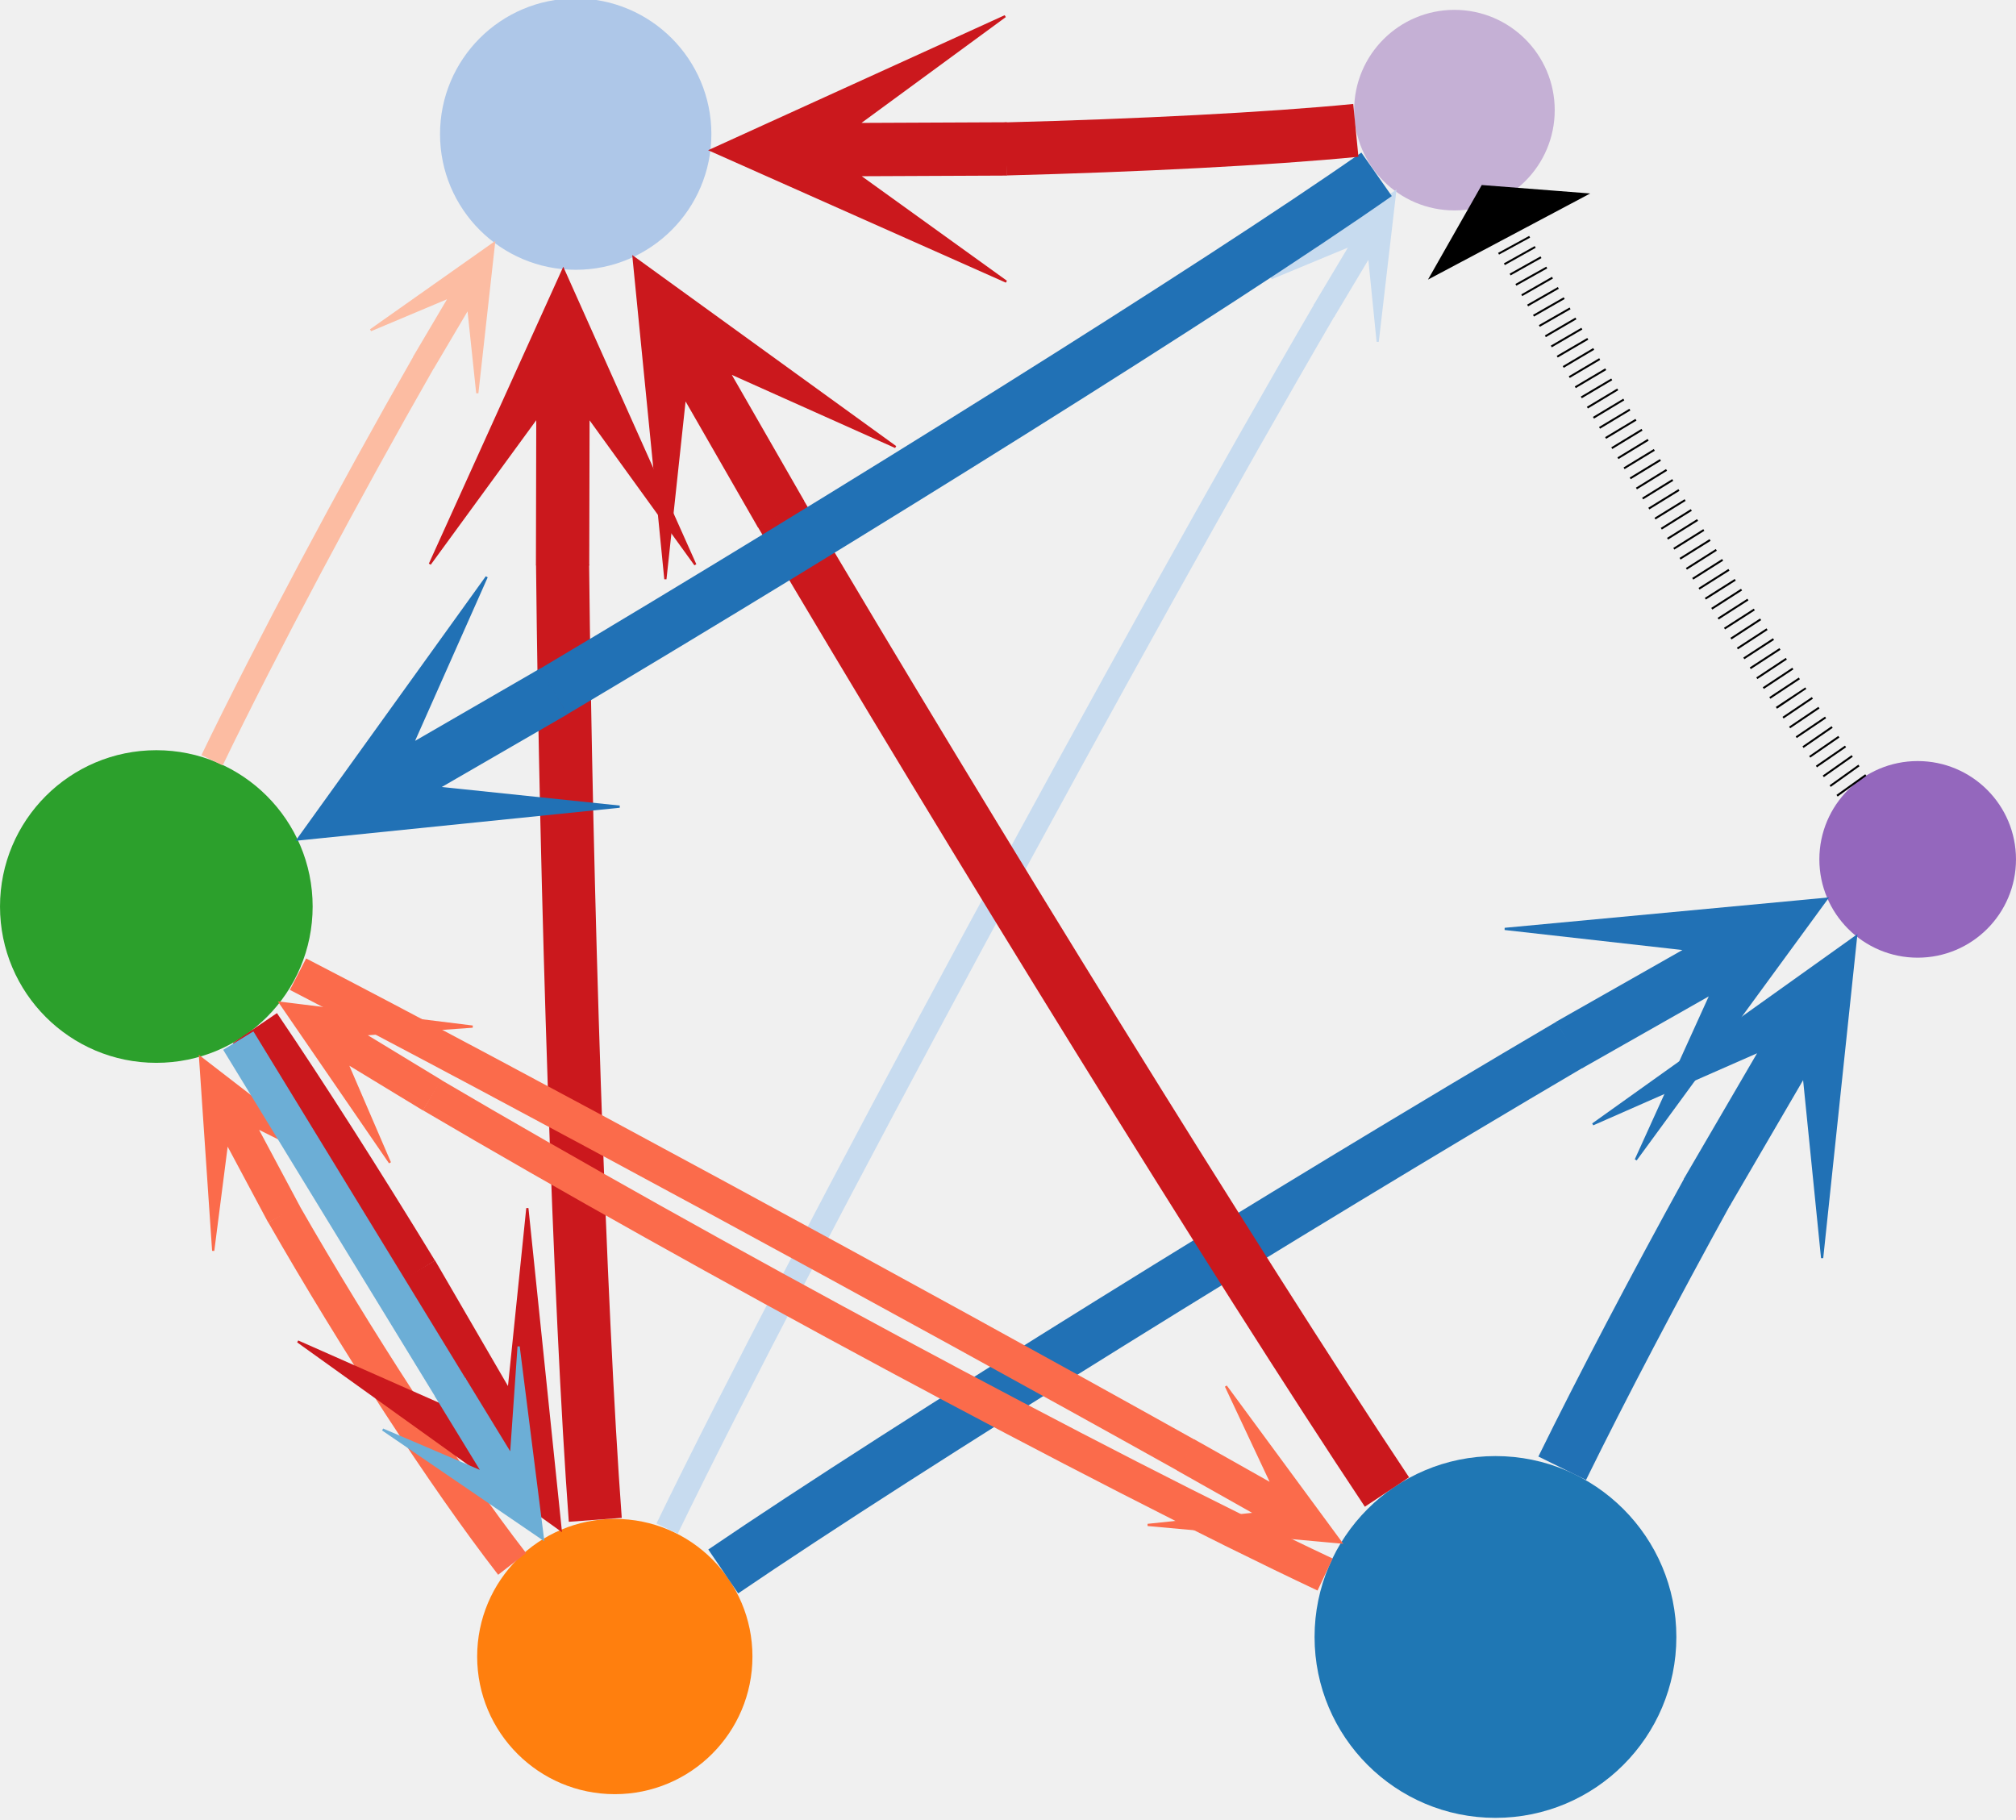
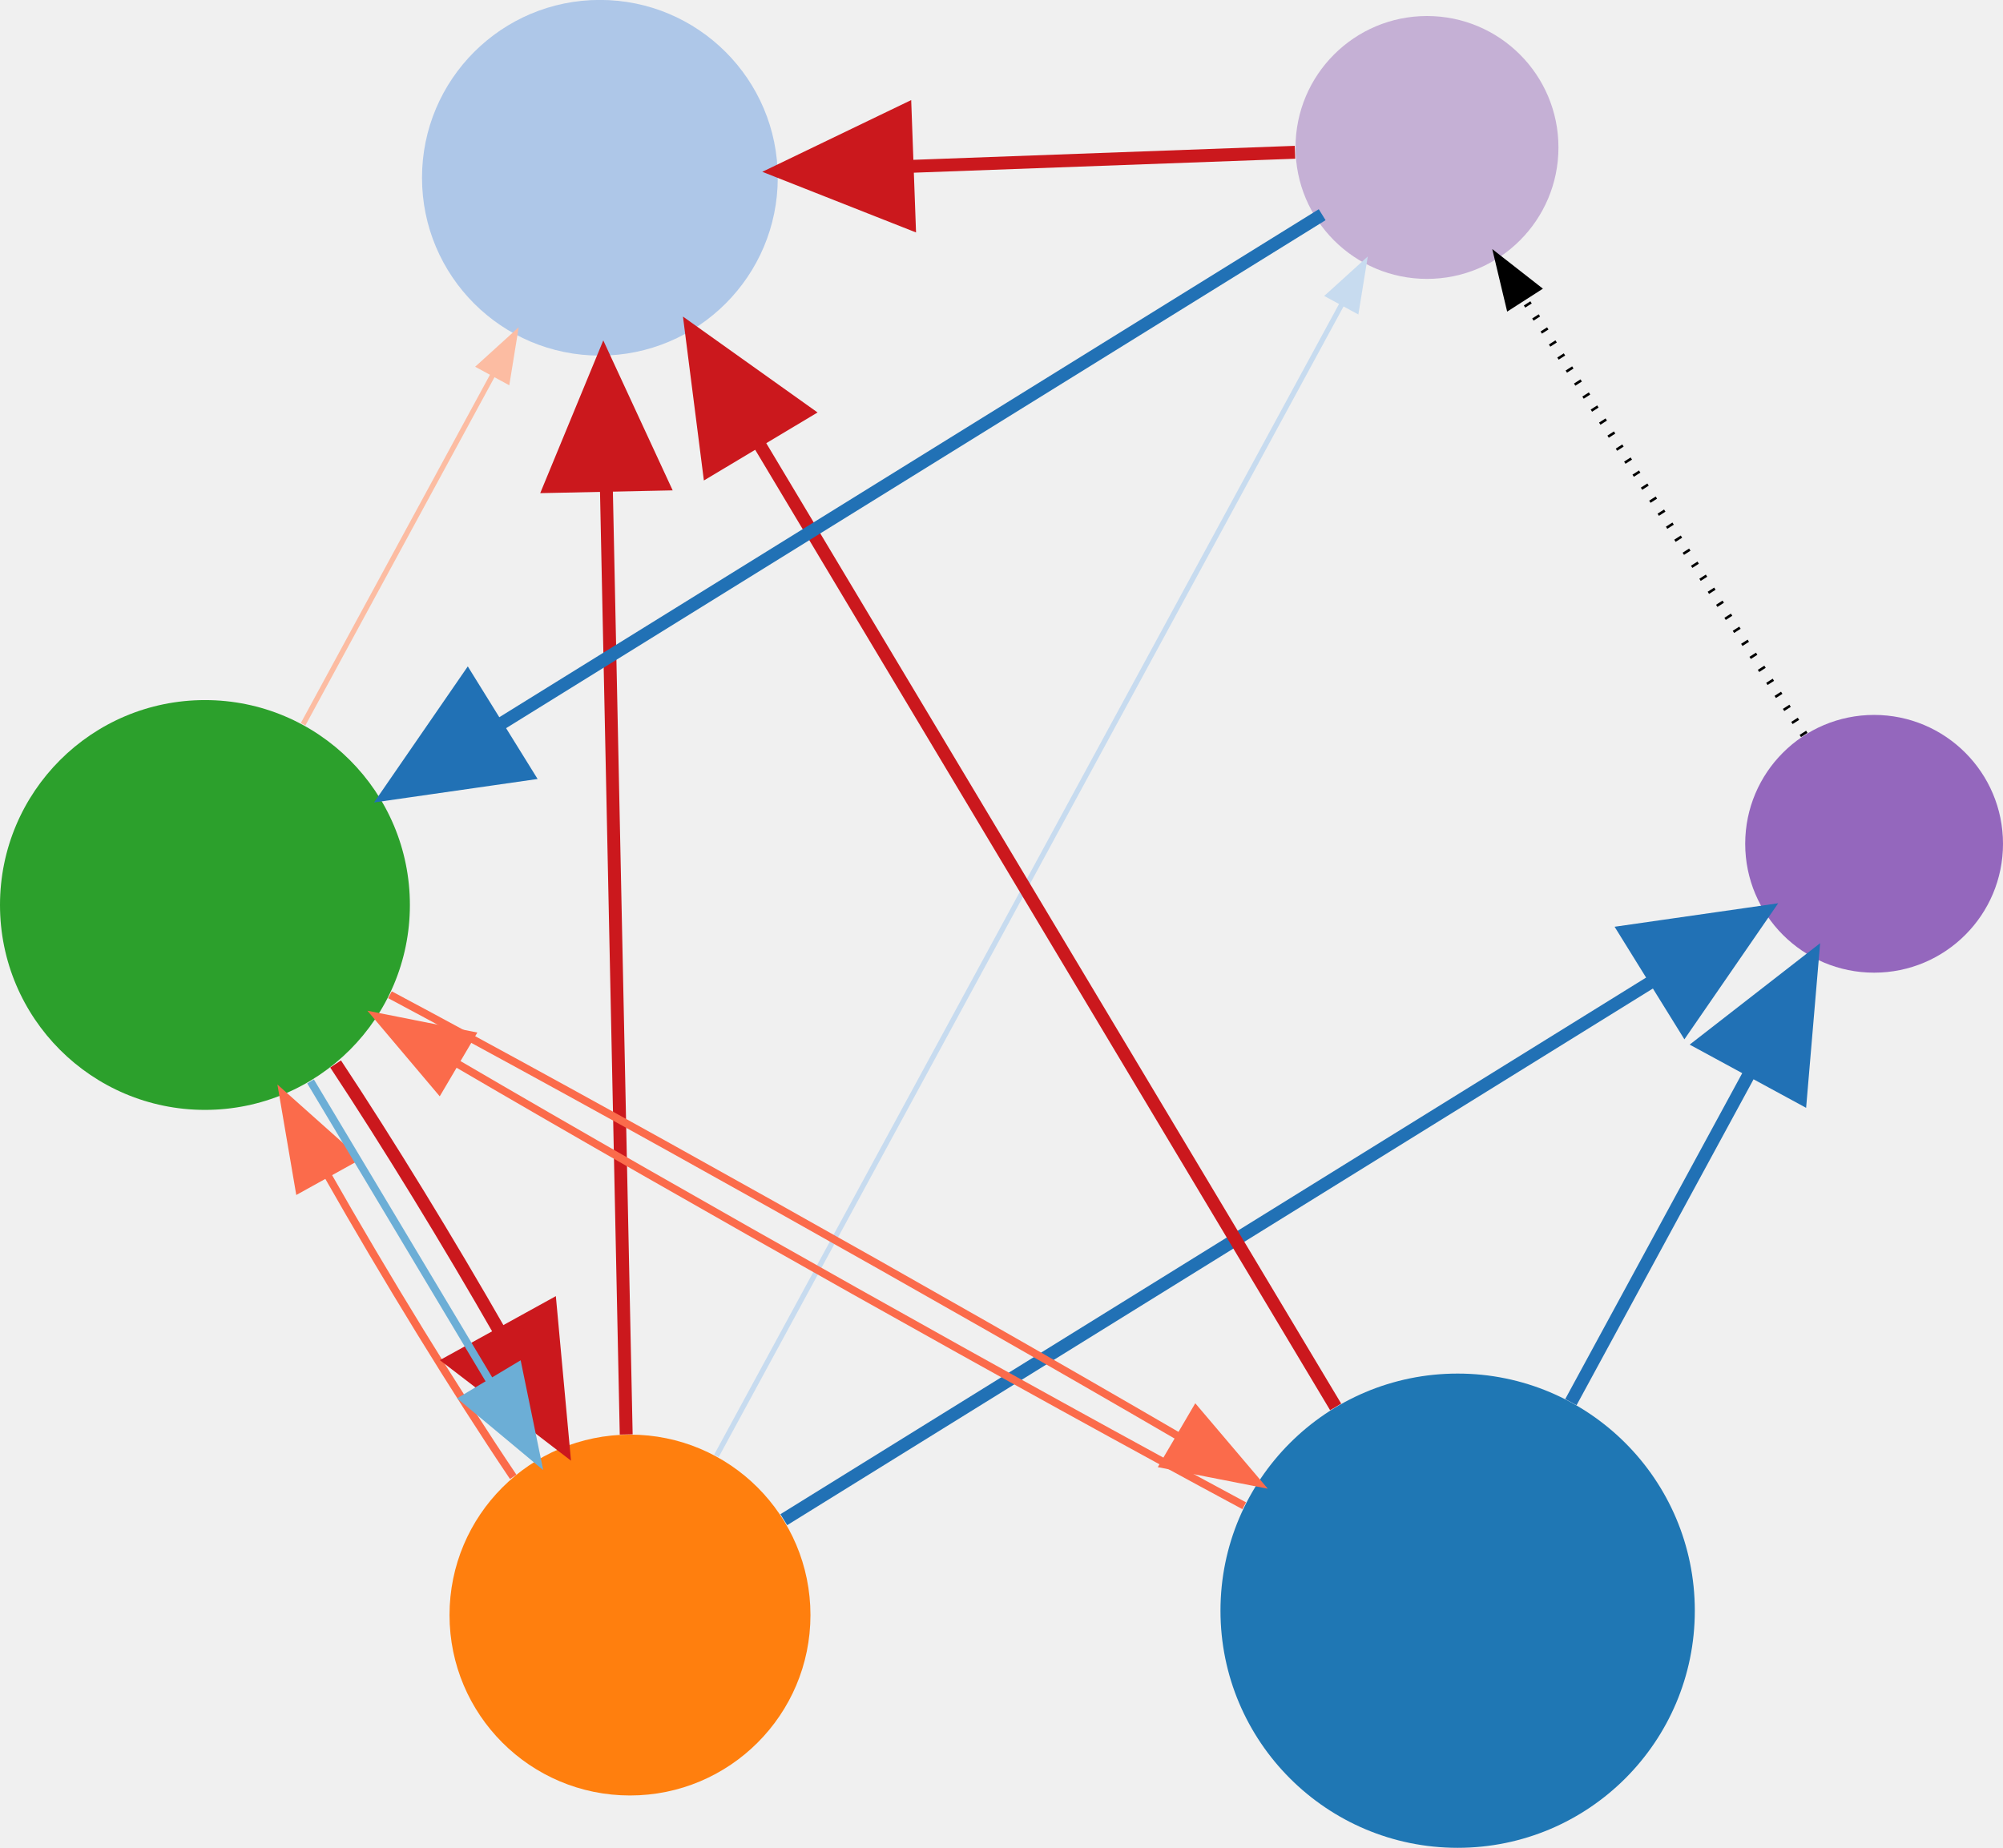
- <svg xmlns="http://www.w3.org/2000/svg" width="191.287pt" height="172.639pt" viewBox="0 0 191.505 172.639" version="1.1" id="svg1202">
-   <defs id="defs1206" />
-   <polygon points="" id="polygon337" style="fill:#ffffff;stroke:#ffffff;stroke-width:0" transform="matrix(0.186786,0,0,0.186786,147.6988,320.3427)" />
-   <polygon points="" id="polygon491" style="fill:#ffffff;stroke:#ffffff;stroke-width:0" transform="matrix(0.186786,0,0,0.186786,147.6988,320.3427)" />
-   <polygon points="" id="polygon1037" style="fill:#ffffff;stroke:#ffffff;stroke-width:0" transform="matrix(0.186786,0,0,0.186786,147.6988,320.3427)" />
-   <polygon points="" id="polygon1163" style="fill:#ffffff;stroke:#ffffff;stroke-width:0" transform="matrix(0.186786,0,0,0.186786,147.6988,320.3427)" />
-   <g id="g3978" transform="translate(-0.7471452,-0.9927342)">
-     <circle style="fill:#ff7f0e;stroke:#000000;stroke-width:0" r="13.075" id="ellipse138" cy="158.256" cx="59.149" />
-     <circle style="fill:#1f77b4;stroke:#000000;stroke-width:0" r="17.184" id="ellipse149" cy="156.398" cx="142.805" />
-     <circle style="fill:#9467bd;stroke:#000000;stroke-width:0" r="9.339" id="ellipse160" cy="82.53" cx="182.912" />
-     <circle style="fill:#c5b0d5;stroke:#000000;stroke-width:0" r="9.526" id="ellipse171" cy="11.357" cx="138.908" />
-     <circle style="fill:#2ca02c;stroke:#000000;stroke-width:0" r="14.849" id="ellipse180" cy="87.009" cx="15.597" />
-     <circle style="fill:#aec7e8;stroke:#000000;stroke-width:0" r="12.888" id="ellipse189" cy="13.635" cx="55.435" />
-     <g transform="matrix(0.186786,0,0,0.186786,148.4459,321.3354)" id="edge108" class="edge">
-       <path d="m -408.001,-879.235 c 10.678,0.94 17.929,2.991 17.929,6.155 0,3.115 -7.026,5.152 -17.431,6.111" id="path853" style="fill:none;stroke:#ffffff;stroke-width:0" />
-       <polygon points="" id="polygon855" style="fill:#ffffff;stroke:#ffffff;stroke-width:0" />
-     </g>
-     <g transform="matrix(0.186786,0,0,0.186786,148.4459,321.3354)" id="edge109" class="edge">
-       <path d="m -408.204,-879.695 c 76.81,-3.766 200.553,-6.69 285.399,-6.865" id="path860" style="fill:none;stroke:#ffffff;stroke-width:0" />
-       <polygon points="" id="polygon862" style="fill:#ffffff;stroke:#ffffff;stroke-width:0" />
-     </g>
-     <path style="fill:none;stroke:#2171b5;stroke-width:5.043" id="path867" d="M 69.449,150.175 C 86.924,138.28 123.057,115.891 149.88,100.119" />
-     <polygon transform="matrix(0.186786,0,0,0.186786,148.4459,321.3354)" style="fill:#2171b5;stroke:#2171b5;stroke-width:1.118;stroke-miterlimit:4;stroke-dasharray:none" id="polygon869" points="138.289,-1258.48 -25.481,-1243.13 66.648,-1232.76 1.424,-1195.73 7.842,-1184.42 14.26,-1173.12 79.483,-1210.15 41.166,-1125.72 " />
-     <g transform="matrix(0.186786,0,0,0.186786,148.4459,321.3354)" id="edge110" class="edge">
-       <path d="m -414.446,-902.482 c 135.608,-74.183 449.367,-266.568 559.774,-343.738" id="path874" style="fill:none;stroke:#ffffff;stroke-width:0" />
-       <polygon points="" id="polygon876" style="fill:#ffffff;stroke:#ffffff;stroke-width:0" />
-     </g>
-     <path style="fill:none;stroke:#c7dbef;stroke-width:2.241" id="path881" d="M 64.115,146.107 C 76.5,120.527 108.685,61.001 126.563,30.343" />
-     <polygon transform="matrix(0.186786,0,0,0.186786,148.4459,321.3354)" style="fill:#c7dbef;stroke:#c7dbef;stroke-width:1.118;stroke-miterlimit:4;stroke-dasharray:none" id="polygon883" points="-81.22,-1618.01 -144.173,-1574.08 -103.899,-1590.79 -121.856,-1560.74 -117.135,-1557.92 -112.414,-1555.1 -94.457,-1585.14 -90.097,-1541.76 " />
-     <path style="fill:none;stroke:#fb6b4b;stroke-width:3.362" id="path895" d="m 49.397,149.459 c -6.473,-8.355 -14.849,-21.313 -21.705,-33.275" />
-     <polygon transform="matrix(0.186786,0,0,0.186786,148.4459,321.3354)" style="fill:#fb6b4b;stroke:#fb6b4b;stroke-width:1.118;stroke-miterlimit:4;stroke-dasharray:none" id="polygon897" points="-688.99,-1177.9 -682.312,-1079.43 -675.287,-1134.2 -654.086,-1094.51 -646.588,-1098.51 -639.091,-1102.52 -660.292,-1142.21 -610.865,-1117.59 " />
-     <g transform="matrix(0.186786,0,0,0.186786,148.4459,321.3354)" id="edge112" class="edge">
-       <path d="m -496.181,-941.021 c -34.609,-73.859 -105.133,-189.899 -156.705,-258.359" id="path902" style="fill:none;stroke:#ffffff;stroke-width:0" />
-       <polygon points="" id="polygon904" style="fill:#ffffff;stroke:#ffffff;stroke-width:0" />
-     </g>
-     <path style="fill:none;stroke:#cb181d;stroke-width:5.043" id="path909" d="M 57.294,145.27 C 55.79,125.038 54.507,85.145 54.188,54.553" />
-     <polygon transform="matrix(0.186786,0,0,0.186786,148.4459,321.3354)" style="fill:#cb181d;stroke:#cb181d;stroke-width:1.118;stroke-miterlimit:4;stroke-dasharray:none" id="polygon911" points="-504.28,-1578.53 -572.128,-1428.68 -517.454,-1503.56 -517.628,-1428.56 -504.628,-1428.53 -491.628,-1428.5 -491.454,-1503.5 -437.128,-1428.37 " />
-     <g transform="matrix(0.186786,0,0,0.186786,148.4459,321.3354)" id="edge113" class="edge">
-       <path d="m -471.722,-943.022 c 3.367,-147.518 -5.413,-488.958 -16.354,-635.488" id="path916" style="fill:none;stroke:#ffffff;stroke-width:0" />
-       <polygon points="" id="polygon918" style="fill:#ffffff;stroke:#ffffff;stroke-width:0" />
-     </g>
-     <g transform="matrix(0.186786,0,0,0.186786,148.4459,321.3354)" id="edge114" class="edge">
-       <path d="m -122.059,-875.411 c -84.66,3.6 -208.507,6.183 -285.583,5.84" id="path923" style="fill:none;stroke:#ffffff;stroke-width:0" />
-       <polygon points="" id="polygon925" style="fill:#ffffff;stroke:#ffffff;stroke-width:0" />
-     </g>
-     <path style="fill:none;stroke:#2171b5;stroke-width:5.043" id="path937" d="m 149.145,140.37 c 3.79,-7.714 8.798,-17.238 13.8,-26.318" />
-     <polygon transform="matrix(0.186786,0,0,0.186786,148.4459,321.3354)" style="fill:#2171b5;stroke:#2171b5;stroke-width:1.118;stroke-miterlimit:4;stroke-dasharray:none" id="polygon939" points="153.201,-1239.31 19.319,-1143.75 104.183,-1181.08 66.396,-1116.29 77.625,-1109.74 88.855,-1103.19 126.642,-1167.98 135.932,-1075.73 " />
-     <g transform="matrix(0.186786,0,0,0.186786,148.4459,321.3354)" id="edge116" class="edge">
-       <path d="M 23.286,-958.229 C 71.113,-1038.35 137.755,-1162.66 168.54,-1230.49" id="path944" style="fill:none;stroke:#ffffff;stroke-width:0" />
-       <polygon points="" id="polygon946" style="fill:#ffffff;stroke:#ffffff;stroke-width:0" />
-     </g>
-     <g transform="matrix(0.186786,0,0,0.186786,148.4459,321.3354)" id="edge117" class="edge">
-       <path d="M -37.225,-975.032 C -44.87,-1139.5 -53.659,-1478.78 -53.252,-1608.01" id="path951" style="fill:none;stroke:#ffffff;stroke-width:0" />
-       <polygon points="" id="polygon953" style="fill:#ffffff;stroke:#ffffff;stroke-width:0" />
-     </g>
-     <path style="fill:none;stroke:#fb6b4b;stroke-width:3.362" id="path958" d="M 126.621,150.467 C 105.216,140.385 67.272,119.932 41.77,104.914" />
-     <polygon transform="matrix(0.186786,0,0,0.186786,148.4459,321.3354)" style="fill:#fb6b4b;stroke:#fb6b4b;stroke-width:1.118;stroke-miterlimit:4;stroke-dasharray:none" id="polygon960" points="-648.308,-1205.58 -592.438,-1124.23 -614.27,-1174.94 -575.816,-1151.57 -571.401,-1158.83 -566.986,-1166.1 -605.44,-1189.47 -550.365,-1193.44 " />
-     <g transform="matrix(0.186786,0,0,0.186786,148.4459,321.3354)" id="edge118" class="edge">
-       <path d="m -103.803,-938.692 c -130.36,-81.458 -400.062,-228.288 -531.833,-289.238" id="path965" style="fill:none;stroke:#ffffff;stroke-width:0" />
-       <polygon points="" id="polygon967" style="fill:#ffffff;stroke:#ffffff;stroke-width:0" />
-     </g>
-     <path style="fill:none;stroke:#cb181d;stroke-width:5.043" id="path972" d="M 132.498,142.628 C 118.344,121.364 92.712,79.866 74.9,49.661" />
-     <polygon transform="matrix(0.186786,0,0,0.186786,148.4459,321.3354)" style="fill:#cb181d;stroke:#cb181d;stroke-width:1.118;stroke-miterlimit:4;stroke-dasharray:none" id="polygon974" points="-468.532,-1584.67 -452.348,-1420.98 -442.447,-1513.16 -405.09,-1448.12 -393.817,-1454.6 -382.545,-1461.08 -419.902,-1526.11 -335.286,-1488.22 " />
-     <g transform="matrix(0.186786,0,0,0.186786,148.4459,321.3354)" id="edge119" class="edge">
-       <path d="M -70.737,-965.712 C -158.749,-1122.66 -365.363,-1459.66 -455.276,-1592.23" id="path979" style="fill:none;stroke:#ffffff;stroke-width:0" />
-       <polygon points="" id="polygon981" style="fill:#ffffff;stroke:#ffffff;stroke-width:0" />
-     </g>
-     <g transform="matrix(0.186786,0,0,0.186786,148.4459,321.3354)" id="edge120" class="edge">
-       <path d="m 141.814,-1252.36 c -114.226,69.89 -427.037,261.283 -559.427,342.288" id="path986" style="fill:none;stroke:#ffffff;stroke-width:0" />
-       <polygon points="" id="polygon988" style="fill:#ffffff;stroke:#ffffff;stroke-width:0" />
-     </g>
-     <g transform="matrix(0.186786,0,0,0.186786,148.4459,321.3354)" id="edge121" class="edge">
-       <path d="m 160.518,-1234.28 c -35.388,65.17 -102.15,188.13 -146.539,269.889" id="path993" style="fill:none;stroke:#ffffff;stroke-width:0" />
-       <polygon points="" id="polygon995" style="fill:#ffffff;stroke:#ffffff;stroke-width:0" />
-     </g>
-     <g transform="matrix(0.186786,0,0,0.186786,148.4459,321.3354)" id="edge101" class="edge">
-       <path d="m 151.125,-1315.72 c -48.521,-67.14 -136.18,-208.45 -178.601,-287.47" id="path1007" style="fill:none;stroke:#000000;stroke-width:18;stroke-dasharray:1, 5" />
-       <polygon points="-41.397,-1595.82 -32.174,-1612.04 -13.573,-1610.59 " id="polygon1009" style="fill:#000000;stroke:#000000;stroke-width:18" />
-     </g>
-     <g transform="matrix(0.186786,0,0,0.186786,148.4459,321.3354)" id="edge123" class="edge">
-       <path d="M 166.153,-1325.01 C 126.377,-1401.1 34.102,-1550.42 -16.713,-1621" id="path1014" style="fill:none;stroke:#ffffff;stroke-width:0" />
-       <polygon points="" id="polygon1016" style="fill:#ffffff;stroke:#ffffff;stroke-width:0" />
-     </g>
-     <g transform="matrix(0.186786,0,0,0.186786,148.4459,321.3354)" id="edge124" class="edge">
-       <path d="m 134.534,-1273.84 c -148.018,8.28 -584.976,20.22 -765.914,21.24" id="path1021" style="fill:none;stroke:#ffffff;stroke-width:0" />
-       <polygon points="" id="polygon1023" style="fill:#ffffff;stroke:#ffffff;stroke-width:0" />
-     </g>
-     <g transform="matrix(0.186786,0,0,0.186786,148.4459,321.3354)" id="edge125" class="edge">
-       <path d="m 138.853,-1299.16 c -119.974,-60.18 -443.907,-235.04 -577.74,-311.64" id="path1028" style="fill:none;stroke:#ffffff;stroke-width:0" />
-       <polygon points="" id="polygon1030" style="fill:#ffffff;stroke:#ffffff;stroke-width:0" />
-     </g>
-     <g transform="matrix(0.186786,0,0,0.186786,148.4459,321.3354)" id="edge128" class="edge">
-       <path d="m -24.037,-1615.83 c 45.475,73.56 136.749,221.18 181.946,294.29" id="path1049" style="fill:none;stroke:#ffffff;stroke-width:0" />
-       <polygon points="" id="polygon1051" style="fill:#ffffff;stroke:#ffffff;stroke-width:0" />
-     </g>
-     <path style="fill:none;stroke:#2171b5;stroke-width:5.043" id="path1063" d="M 131.513,17.455 C 116.385,28.046 81.049,50.113 53.336,66.584" />
-     <polygon transform="matrix(0.186786,0,0,0.186786,148.4459,321.3354)" style="fill:#2171b5;stroke:#2171b5;stroke-width:1.118;stroke-miterlimit:4;stroke-dasharray:none" id="polygon1065" points="-639.251,-1288.62 -475.613,-1305.31 -567.824,-1314.93 -502.907,-1352.49 -509.417,-1363.74 -515.928,-1374.99 -580.845,-1337.43 -543.222,-1422.16 " />
-     <g transform="matrix(0.186786,0,0,0.186786,148.4459,321.3354)" id="edge130" class="edge">
-       <path d="m -97.836,-1639.17 c -116.228,61.92 -417.817,246.36 -549.932,335.62" id="path1070" style="fill:none;stroke:#ffffff;stroke-width:0" />
-       <polygon points="" id="polygon1072" style="fill:#ffffff;stroke:#ffffff;stroke-width:0" />
-     </g>
-     <path style="fill:none;stroke:#cb181d;stroke-width:5.043" id="path1077" d="m 129.541,13.28 c -8.221,0.809 -20.778,1.436 -33.233,1.761" />
-     <polygon transform="matrix(0.186786,0,0,0.186786,148.4459,321.3354)" style="fill:#cb181d;stroke:#cb181d;stroke-width:1.118;stroke-miterlimit:4;stroke-dasharray:none" id="polygon1079" points="-429.261,-1639.16 -278.971,-1572.31 -354.205,-1626.48 -279.206,-1626.81 -279.262,-1639.81 -279.318,-1652.81 -354.318,-1652.48 -279.554,-1707.31 " />
-     <path style="fill:none;stroke:#cb181d;stroke-width:5.043" id="path1091" d="m 24.969,98.552 c 4.389,6.465 9.765,14.911 14.948,23.41" />
-     <polygon transform="matrix(0.186786,0,0,0.186786,148.4459,321.3354)" style="fill:#cb181d;stroke:#cb181d;stroke-width:1.118;stroke-miterlimit:4;stroke-dasharray:none" id="polygon1093" points="-505.605,-937.478 -522.544,-1101.09 -532.019,-1008.87 -569.676,-1073.73 -580.919,-1067.2 -592.161,-1060.67 -554.504,-995.811 -639.294,-1033.31 " />
-     <path style="fill:none;stroke:#6caed6;stroke-width:3.362" id="path1098" d="m 23.383,99.746 c 5.596,9.154 13.329,21.807 20.174,33.003" />
-     <polygon transform="matrix(0.186786,0,0,0.186786,148.4459,321.3354)" style="fill:#6caed6;stroke:#6caed6;stroke-width:1.118;stroke-miterlimit:4;stroke-dasharray:none" id="polygon1100" points="-514.605,-932.845 -526.99,-1030.76 -530.823,-975.673 -554.293,-1014.07 -561.545,-1009.63 -568.797,-1005.2 -545.328,-966.807 -596.1,-988.512 " />
-     <g transform="matrix(0.186786,0,0,0.186786,148.4459,321.3354)" id="edge132" class="edge">
-       <path d="m -679.119,-1181.69 c 40.658,74.26 110.132,187.618 156.018,254.352" id="path1105" style="fill:none;stroke:#ffffff;stroke-width:0" />
-       <polygon points="" id="polygon1107" style="fill:#ffffff;stroke:#ffffff;stroke-width:0" />
-     </g>
-     <path style="fill:none;stroke:#fb6b4b;stroke-width:3.362" id="path1112" d="M 29.056,93.436 C 49.003,103.754 86.903,124.321 113.455,139.149" />
-     <polygon transform="matrix(0.186786,0,0,0.186786,148.4459,321.3354)" style="fill:#fb6b4b;stroke:#fb6b4b;stroke-width:1.118;stroke-miterlimit:4;stroke-dasharray:none" id="polygon1114" points="-108.781,-931.082 -167.283,-1010.57 -143.803,-960.589 -183.001,-982.692 -187.176,-975.288 -191.351,-967.884 -152.153,-945.781 -207.069,-940.01 " />
-     <g transform="matrix(0.186786,0,0,0.186786,148.4459,321.3354)" id="edge133" class="edge">
-       <path d="m -643.296,-1212.56 c 125.557,72.1 393.46,218.34 529.755,289.266" id="path1119" style="fill:none;stroke:#ffffff;stroke-width:0" />
-       <polygon points="" id="polygon1121" style="fill:#ffffff;stroke:#ffffff;stroke-width:0" />
-     </g>
-     <g transform="matrix(0.186786,0,0,0.186786,148.4459,321.3354)" id="edge134" class="edge">
-       <path d="m -631.853,-1260.69 c 180.412,-8.66 617.095,-20.11 765.804,-19.79" id="path1126" style="fill:none;stroke:#ffffff;stroke-width:0" />
-       <polygon points="" id="polygon1128" style="fill:#ffffff;stroke:#ffffff;stroke-width:0" />
-     </g>
-     <g transform="matrix(0.186786,0,0,0.186786,148.4459,321.3354)" id="edge135" class="edge">
-       <path d="m -643.382,-1296.15 c 135.266,-82.98 435.178,-266.98 548.135,-336.28" id="path1133" style="fill:none;stroke:#ffffff;stroke-width:0" />
-       <polygon points="" id="polygon1135" style="fill:#ffffff;stroke:#ffffff;stroke-width:0" />
-     </g>
-     <g transform="matrix(0.186786,0,0,0.186786,148.4459,321.3354)" id="edge136" class="edge">
-       <path d="m -631.667,-1260.51 c 10.763,1 17.929,3 17.929,5.99 0,2.94 -6.944,4.92 -17.427,5.94" id="path1140" style="fill:none;stroke:#ffffff;stroke-width:0" />
-       <polygon points="" id="polygon1142" style="fill:#ffffff;stroke:#ffffff;stroke-width:0" />
-     </g>
-     <path style="fill:none;stroke:#fcbca2;stroke-width:2.241" id="path1147" d="M 20.89,73.117 C 26.043,62.441 34.006,47.511 41.008,35.276" />
-     <polygon transform="matrix(0.186786,0,0,0.186786,148.4459,321.3354)" style="fill:#fcbca2;stroke:#fcbca2;stroke-width:1.118;stroke-miterlimit:4;stroke-dasharray:none" id="polygon1149" points="-539.516,-1591.87 -602.243,-1547.62 -562.055,-1564.53 -579.858,-1534.4 -575.122,-1531.6 -570.387,-1528.8 -552.584,-1558.94 -548.002,-1515.58 " />
-     <g transform="matrix(0.186786,0,0,0.186786,148.4459,321.3354)" id="edge137" class="edge">
-       <path d="m -664.298,-1318.79 c 44.02,-72.59 107.559,-189.97 142.254,-263.05" id="path1154" style="fill:none;stroke:#ffffff;stroke-width:0" />
-       <polygon points="" id="polygon1156" style="fill:#ffffff;stroke:#ffffff;stroke-width:0" />
-     </g>
-     <path style="fill:none;stroke:#ffffff;stroke-width:0" id="path1161" d="m 55.766,26.533 c 0.703,27.355 2.335,90.935 3.044,118.539" />
-     <g transform="matrix(0.186786,0,0,0.186786,148.4459,321.3354)" id="edge140" class="edge">
-       <path d="m -435.162,-1618.01 c 137.236,69.9 460.837,244.98 577.143,312.5" id="path1175" style="fill:none;stroke:#ffffff;stroke-width:0" />
-       <polygon points="" id="polygon1177" style="fill:#ffffff;stroke:#ffffff;stroke-width:0" />
-     </g>
-     <g transform="matrix(0.186786,0,0,0.186786,148.4459,321.3354)" id="edge142" class="edge">
-       <path d="m -531.047,-1586.39 c -38.362,70.65 -101.48,186.9 -141.919,261.38" id="path1189" style="fill:none;stroke:#ffffff;stroke-width:0" />
-       <polygon points="" id="polygon1191" style="fill:#ffffff;stroke:#ffffff;stroke-width:0" />
-     </g>
-     <g transform="matrix(0.186786,0,0,0.186786,148.4459,321.3354)" id="edge143" class="edge">
-       <path d="m -429.035,-1653.52 c 10.75,0.92 18.079,2.98 18.079,6.18 0,3.15 -7.101,5.2 -17.577,6.14" id="path1196" style="fill:none;stroke:#ffffff;stroke-width:0" />
-       <polygon points="" id="polygon1198" style="fill:#ffffff;stroke:#ffffff;stroke-width:0" />
-     </g>
+ <svg xmlns="http://www.w3.org/2000/svg" width="76.516pt" height="70.605pt" viewBox="0 0 76.516 70.571" version="1.1" id="svg446">
+   <defs id="defs450" />
+   <circle cx="24.066" cy="61.691" id="ellipse138" r="6.894" style="fill:#ff7f0e;stroke:#000000;stroke-width:0" />
+   <circle cx="55.683" cy="61.525" id="ellipse149" r="9.06" style="fill:#1f77b4;stroke:#000000;stroke-width:0" />
+   <circle cx="71.592" cy="32.223" id="ellipse160" r="4.924" style="fill:#9467bd;stroke:#000000;stroke-width:0" />
+   <circle cx="54.512" cy="5.617" id="ellipse171" r="5.022" style="fill:#c5b0d5;stroke:#000000;stroke-width:0" />
+   <circle cx="7.829" cy="34.561" id="ellipse180" r="7.829" style="fill:#2ca02c;stroke:#000000;stroke-width:0" />
+   <circle cx="22.916" cy="6.775" id="ellipse189" r="6.795" style="fill:#aec7e8;stroke:#000000;stroke-width:0" />
+   <g class="edge" id="edge25" transform="matrix(0.0984789,0,0,0.0984789,-66.92429,33.73187)">
+     <path style="fill:none;stroke:#2171b5;stroke-width:5" id="path349" d="M 983.617,246.915 C 1068.48,194.299 1224.48,97.575 1321.46,37.446" />
+     <polygon style="fill:#2171b5;stroke:#2171b5;stroke-width:5" id="polygon351" points="1364.05,11.039 1333.08,55.978 1310.03,18.795 " />
+   </g>
+   <g class="edge" id="edge28" transform="matrix(0.0984789,0,0,0.0984789,-66.92429,33.73187)">
+     <path style="fill:none;stroke:#c7dbef;stroke-width:2" id="path356" d="m 957.482,222.158 c 59.688,-109.924 183.638,-338.212 242.808,-447.2" />
+     <polygon style="fill:#c7dbef;stroke:#c7dbef;stroke-width:2" id="polygon358" points="1208.71,-240.54 1205.74,-222.238 1194.97,-228.083 " />
+   </g>
+   <g class="edge" id="edge27" transform="matrix(0.0984789,0,0,0.0984789,-66.92429,33.73187)">
+     <path style="fill:none;stroke:#fb6b4b;stroke-width:3" id="path363" d="M 878.656,230.291 C 856.142,196.863 829.121,152.778 806.367,112.701" />
+     <polygon style="fill:#fb6b4b;stroke:#fb6b4b;stroke-width:3" id="polygon365" points="789.389,82.046 817.063,106.728 795.63,118.599 " />
+   </g>
+   <g class="edge" id="edge26" transform="matrix(0.0984789,0,0,0.0984789,-66.92429,33.73187)">
+     <path style="fill:none;stroke:#cb181d;stroke-width:5" id="path370" d="m 922.488,213.846 c -1.932,-92.258 -5.359,-255.867 -7.707,-367.916" />
+     <polygon style="fill:#cb181d;stroke:#cb181d;stroke-width:5" id="polygon372" points="913.727,-204.395 936.645,-154.864 892.904,-153.948 " />
+   </g>
+   <g class="edge" id="edge24" transform="matrix(0.0984789,0,0,0.0984789,-66.92429,33.73187)">
+     <path style="fill:none;stroke:#2171b5;stroke-width:5" id="path377" d="m 1288.94,201.312 c 21.58,-39.734 47.61,-87.688 69.7,-128.368" />
+     <polygon style="fill:#2171b5;stroke:#2171b5;stroke-width:5" id="polygon379" points="1382.65,28.719 1378.02,83.098 1339.57,62.222 " />
+   </g>
+   <g class="edge" id="edge22" transform="matrix(0.0984789,0,0,0.0984789,-66.92429,33.73187)">
+     <path style="fill:none;stroke:#fb6b4b;stroke-width:3" id="path384" d="M 1162.23,241.513 C 1077.54,196.043 946.017,122.095 856.393,69.658" />
+     <polygon style="fill:#fb6b4b;stroke:#fb6b4b;stroke-width:3" id="polygon386" points="826.009,51.748 862.381,58.968 849.94,80.074 " />
+   </g>
+   <g class="edge" id="edge23" transform="matrix(0.0984789,0,0,0.0984789,-66.92429,33.73187)">
+     <path style="fill:none;stroke:#cb181d;stroke-width:5" id="path391" d="m 1197.69,203.161 c -58.9,-98.409 -159.6,-266.663 -224.283,-374.749" />
+     <polygon style="fill:#cb181d;stroke:#cb181d;stroke-width:5" id="polygon393" points="947.711,-214.523 992.158,-182.853 954.618,-160.386 " />
+   </g>
+   <g class="edge" id="edge29" transform="matrix(0.0984789,0,0,0.0984789,-66.92429,33.73187)">
+     <path style="fill:none;stroke:#000000;stroke-width:3;stroke-dasharray:1, 5" id="path398" d="M 1379.46,-57.538 C 1350.13,-103.231 1303.16,-176.4 1270.36,-227.478" />
+     <polygon style="fill:#000000;stroke:#000000;stroke-width:3" id="polygon400" points="1260.89,-242.238 1275.5,-230.821 1265.19,-224.203 " />
+   </g>
+   <g class="edge" id="edge30" transform="matrix(0.0984789,0,0,0.0984789,-66.61997,33.63043)">
+     <path style="fill:none;stroke:#2171b5;stroke-width:5" id="path405" d="m 1189.37,-258.372 c -72.11,44.712 -218.086,135.218 -319.911,198.352" />
+     <polygon style="fill:#2171b5;stroke:#2171b5;stroke-width:5" id="polygon407" points="857.839,-78.553 880.893,-41.37 826.872,-33.614 " />
+   </g>
+   <g class="edge" id="edge31" transform="matrix(0.0984789,0,0,0.0984789,-66.92429,33.73187)">
+     <path style="fill:none;stroke:#cb181d;stroke-width:5" id="path412" d="m 1181.92,-283.619 c -40.35,1.479 -98.26,3.603 -150.08,5.503" />
+     <polygon style="fill:#cb181d;stroke:#cb181d;stroke-width:5" id="polygon414" points="981.516,-276.271 1030.68,-299.963 1032.28,-256.243 " />
+   </g>
+   <g class="edge" id="edge33" transform="matrix(0.0984789,0,0,0.0984789,-66.92429,33.73187)">
+     <path style="fill:none;stroke:#cb181d;stroke-width:5" id="path419" d="m 809.76,70.097 c 20.382,30.801 43.72,68.959 64.037,104.489" />
+     <polygon style="fill:#cb181d;stroke:#cb181d;stroke-width:5" id="polygon421" points="898.064,218.561 854.754,185.353 893.059,164.215 " />
+   </g>
+   <g class="edge" id="edge34" transform="matrix(0.0984789,0,0,0.0984789,-66.92429,33.73187)">
+     <path style="fill:none;stroke:#6caed6;stroke-width:3" id="path426" d="m 800.047,76.871 c 21.086,35.232 47.067,78.642 69.783,116.598" />
+     <polygon style="fill:#6caed6;stroke:#6caed6;stroke-width:3" id="polygon428" points="887.964,223.77 859.479,200.028 880.502,187.446 " />
+   </g>
+   <g class="edge" id="edge35" transform="matrix(0.0984789,0,0,0.0984789,-66.92429,33.73187)">
+     <path style="fill:none;stroke:#fb6b4b;stroke-width:3" id="path433" d="M 830.846,43.24 C 911.675,86.331 1043.87,160.486 1137.14,214.825" />
+     <polygon style="fill:#fb6b4b;stroke:#fb6b4b;stroke-width:3" id="polygon435" points="1167.45,232.599 1131.06,225.462 1143.46,204.327 " />
+   </g>
+   <g class="edge" id="edge32" transform="matrix(0.0984789,0,0,0.0984789,-66.92429,33.73187)">
+     <path style="fill:none;stroke:#fcbca2;stroke-width:2" id="path440" d="M 797.145,-61.689 C 819.589,-103.025 848,-155.352 870.983,-197.682" />
+     <polygon style="fill:#fcbca2;stroke:#fcbca2;stroke-width:2" id="polygon442" points="879.343,-213.078 876.375,-194.776 865.61,-200.621 " />
  </g>
</svg>
